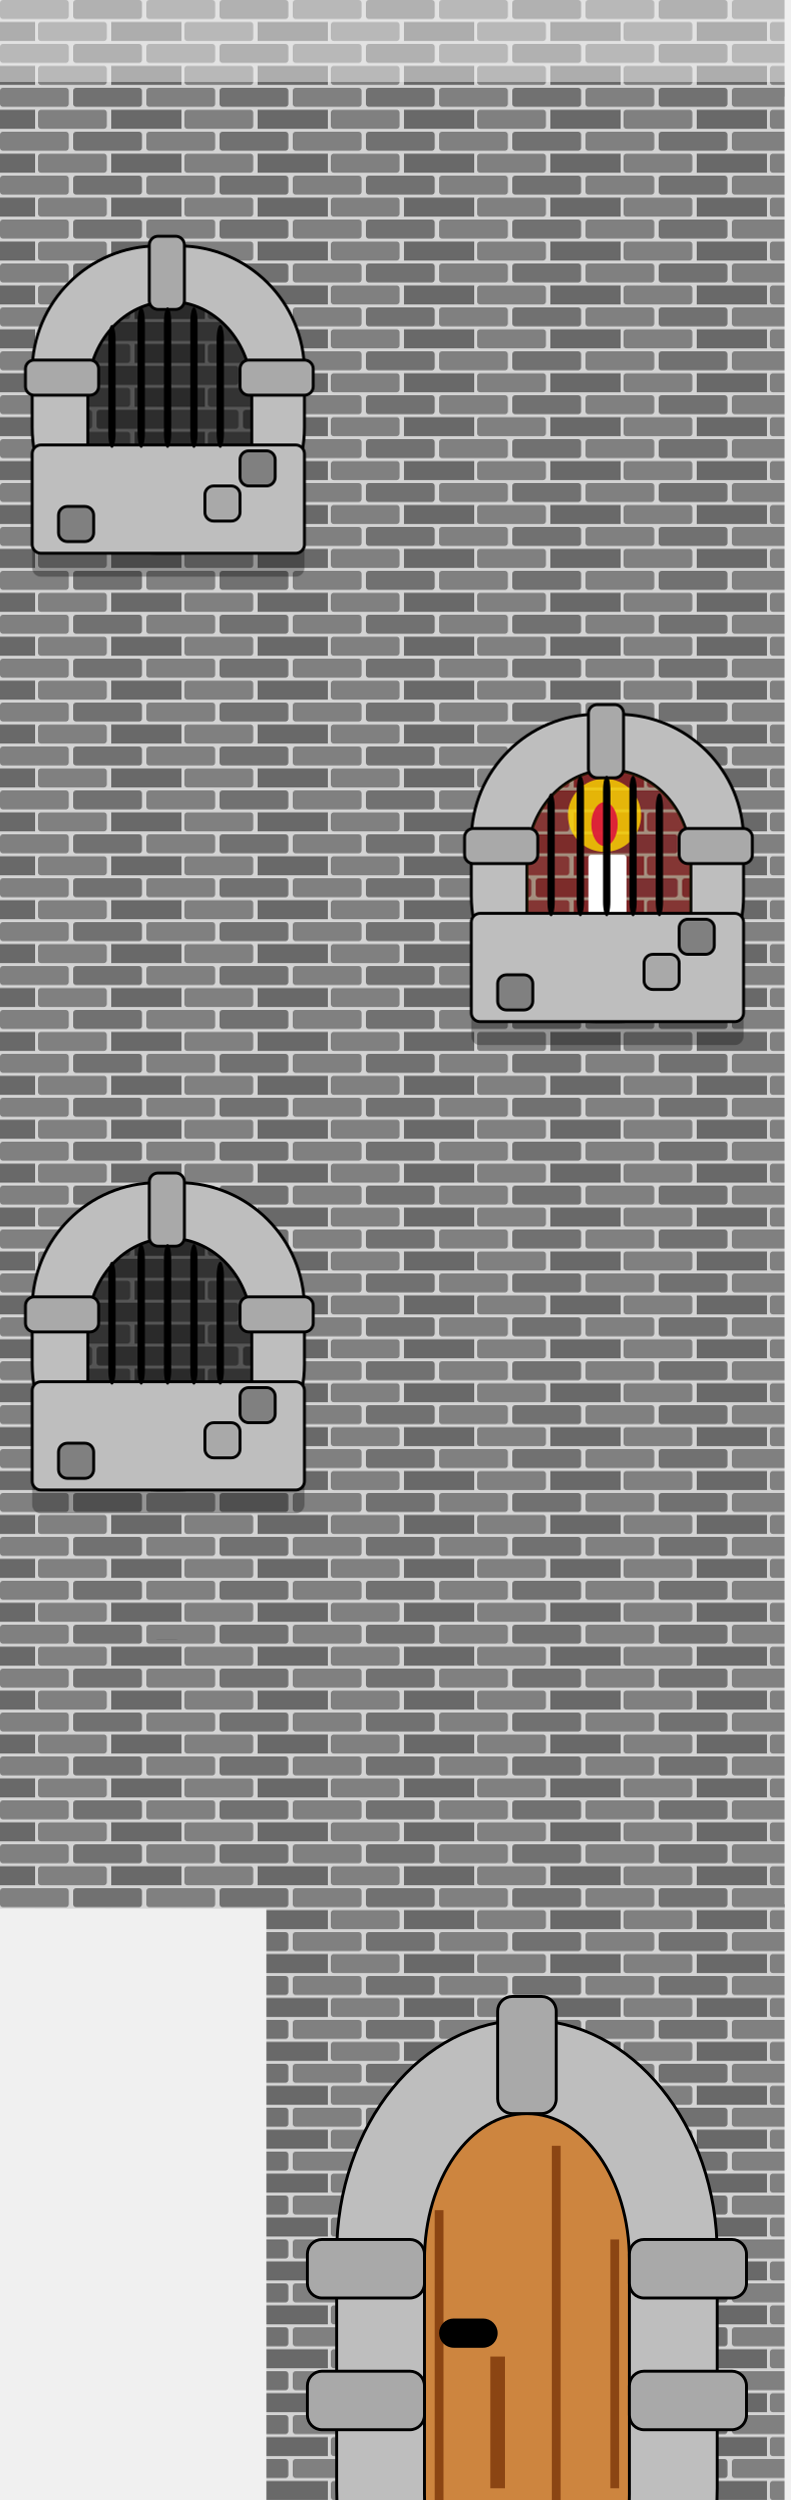
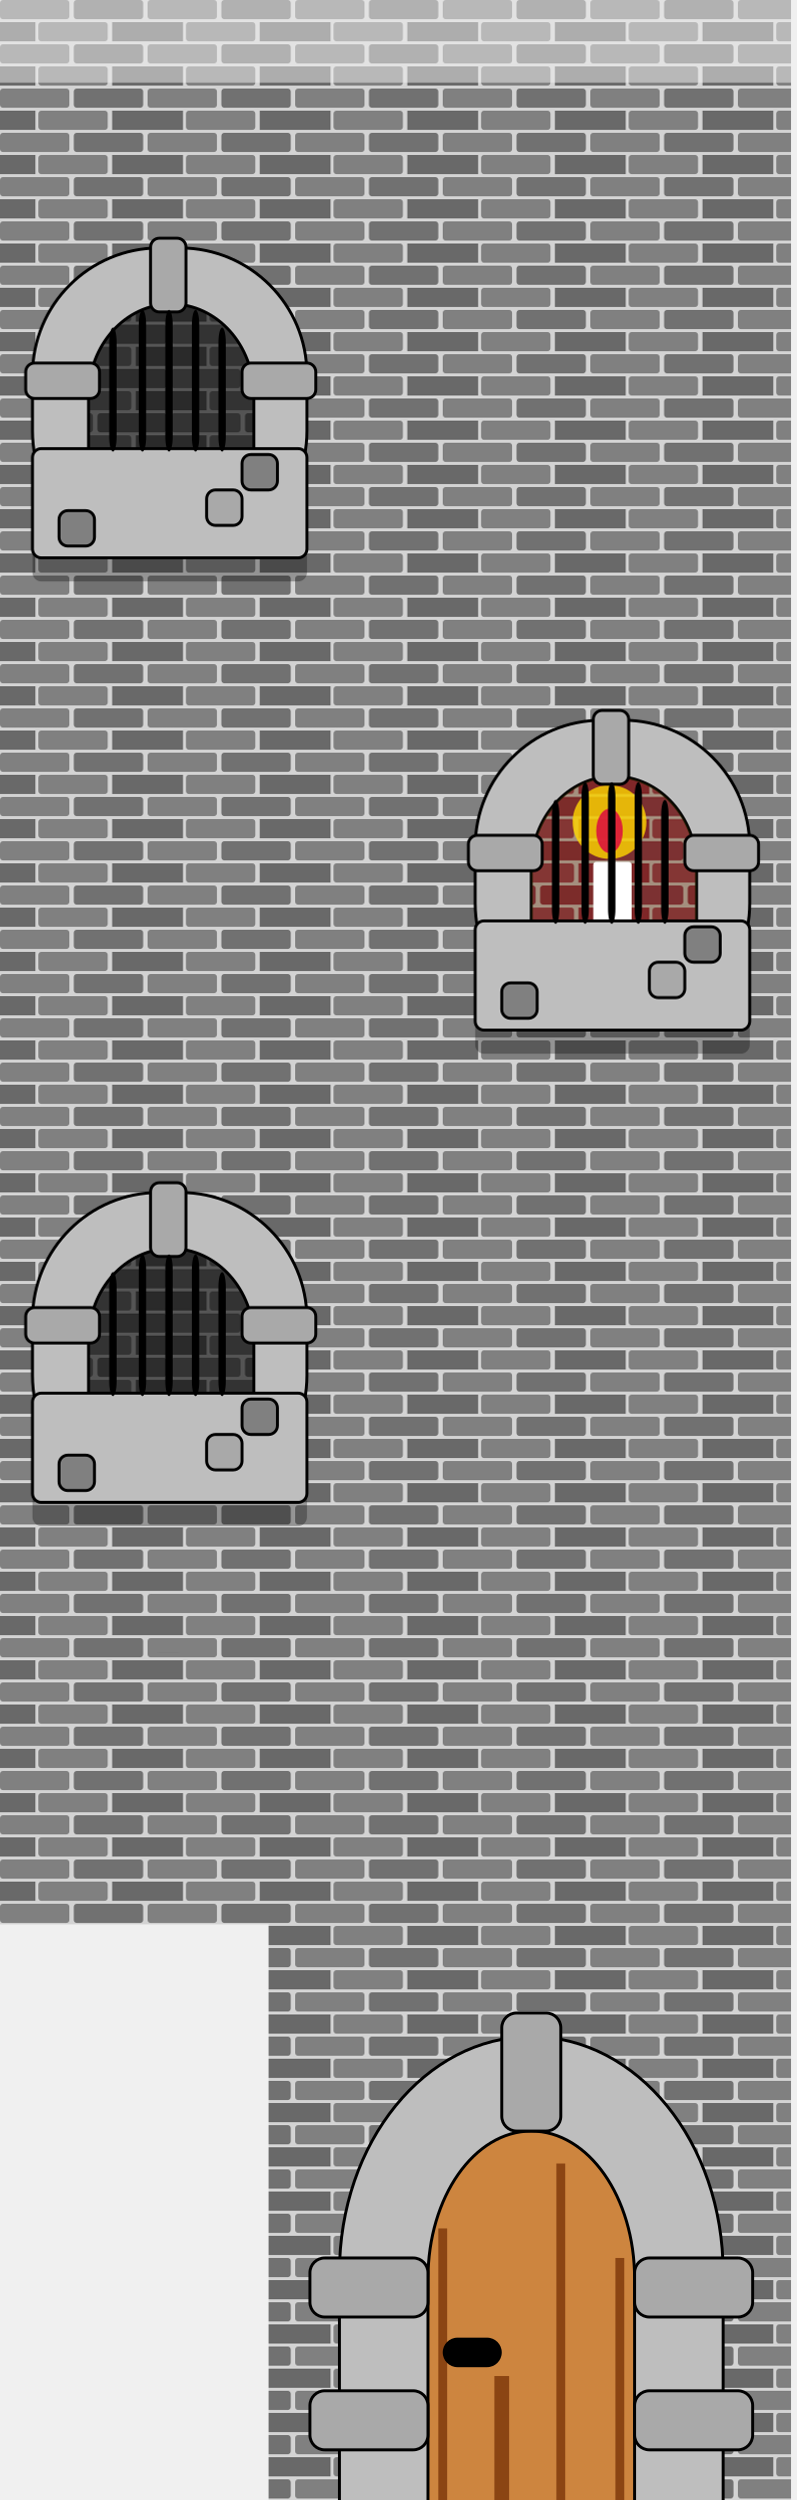
- <svg xmlns="http://www.w3.org/2000/svg" width="270" height="854" class="cover5">
+ <svg xmlns="http://www.w3.org/2000/svg" width="270" height="847" class="cover5">
  <defs>
    <pattern id="redBricks" patternUnits="userSpaceOnUse" x="0" y="0" width="50" height="15">
      <rect width="50" height="15" x="0" y="0" fill="#dcc0c7" />
      <rect width="23.5" height="6.5" x="0" y="0" rx="1" fill="#9d2c4e" />
      <rect width="23.5" height="6.5" x="25" y="0" rx="1" fill="#9c2343" />
      <rect width="12" height="6.5" x="0" y="7.5" fill="#a11d3e" />
      <rect width="23.5" height="6.5" x="13" y="7.5" rx="1" fill="#aa3553" />
      <rect width="12" height="6.5" x="38" y="7.5" fill="#a11d3e" />
    </pattern>
    <pattern id="greyBricks" patternUnits="userSpaceOnUse" x="0" y="0" width="50" height="15">
      <rect width="50" height="15" x="0" y="0" fill="lightgrey" />
      <rect width="23.5" height="6.5" x="0" y="0" rx="1" fill="grey" />
      <rect width="23.5" height="6.5" x="25" y="0" rx="1" fill="#717171" />
      <rect width="12" height="6.5" x="0" y="7.5" fill="dimgrey" />
      <rect width="23.5" height="6.5" x="13" y="7.5" rx="1" fill="#808080" />
      <rect width="12" height="6.5" x="38" y="7.5" fill="dimgrey" />
    </pattern>
    <pattern id="windowPattern" patternUnits="userSpaceOnUse" x="8" y="80" width="150" height="160">
      <rect width="93" height="37" x="3" y="80" opacity=".3" rx="3" />
      <rect width="93" height="105" x="3" y="4" fill="#bebebe" rx="43" stroke="black" />
      <rect width="56" height="83" x="22" y="23" rx="31" stroke="black" fill="url(#greyBricks)" />
      <rect width="56" height="83" x="22" y="23" rx="31" opacity=".6" />
      <rect width="93" height="37" x="3" y="72" fill="#bebebe" rx="3" stroke="black" />
      <rect width="12" height="25" x="43" y=".7" fill="darkgrey" rx="3" stroke="black" />
      <rect width="25" height="12" x=".7" y="43" fill="darkgrey" rx="3" stroke="black" />
      <rect width="25" height="12" x="74" y="43" fill="darkgrey" rx="3" stroke="black" />
      <rect width="12" height="12" x="74" y="74" fill="grey" rx="3" stroke="black" />
      <rect width="12" height="12" x="62" y="86" fill="darkgrey" rx="3" stroke="black" />
      <rect width="12" height="12" x="12" y="93" fill="grey" rx="3" stroke="black" />
      <rect width="2.5" height="42" x="29" y="31" rx="5" />
      <rect width="2.5" height="48" x="39" y="25" rx="5" />
      <rect width="2.5" height="48" x="48" y="25" rx="5" />
      <rect width="2.5" height="48" x="57" y="25" rx="5" />
      <rect width="2.5" height="42" x="66" y="31" rx="5" />
    </pattern>
    <pattern id="windowCandle" patternUnits="userSpaceOnUse" x="8" y="80" width="150" height="160">
      <rect width="93" height="37" x="3" y="80" opacity=".3" rx="3" />
      <rect width="93" height="105" x="3" y="4" fill="#bebebe" rx="43" stroke="black" />
      <rect width="56" height="83" x="22" y="23" rx="31" stroke="black" fill="url(#redBricks)" />
      <rect width="56" height="83" x="22" y="23" rx="31" opacity=".3" />
      <rect width="56" height="83" x="22" y="23" rx="31" fill="gold" opacity=".1" />
      <rect width="13" height="22" x="43" y="52" rx="1" fill="white" />
      <rect width="25" height="25" x="36" y="26" rx="15" fill="gold" opacity=".8" />
      <rect width="9" height="15" x="44" y="34" rx="15" fill="crimson" opacity=".9" />
      <rect width="93" height="37" x="3" y="72" fill="#bebebe" rx="3" stroke="black" />
      <rect width="12" height="25" x="43" y=".7" fill="darkgrey" rx="3" stroke="black" />
      <rect width="25" height="12" x=".7" y="43" fill="darkgrey" rx="3" stroke="black" />
      <rect width="25" height="12" x="74" y="43" fill="darkgrey" rx="3" stroke="black" />
      <rect width="12" height="12" x="74" y="74" fill="grey" rx="3" stroke="black" />
      <rect width="12" height="12" x="62" y="86" fill="darkgrey" rx="3" stroke="black" />
      <rect width="12" height="12" x="12" y="93" fill="grey" rx="3" stroke="black" />
      <rect width="2.5" height="42" x="29" y="31" rx="5" />
      <rect width="2.5" height="48" x="39" y="25" rx="5" />
      <rect width="2.5" height="48" x="48" y="25" rx="5" />
      <rect width="2.5" height="48" x="57" y="25" rx="5" />
      <rect width="2.5" height="42" x="66" y="31" rx="5" />
    </pattern>
  </defs>
  <rect width="268" height="33" x="0" y="0" fill="url(#greyBricks)" opacity=".5" />
  <rect width="268" height="624" x="0" y="28" fill="url(#greyBricks)" />
  <rect width="177" height="248" x="91" y="650.5" fill="url(#greyBricks)" />
  <rect width="134" height="175" x="0" y="40" fill="url(#windowPattern)" />
  <rect width="134" height="180" x="134" y="208" fill="url(#windowCandle)" />
  <rect width="134" height="180" x="0" y="380" fill="url(#windowPattern)" />
  <rect width="130" height="240" x="115" y="690" fill="#bebebe" rx="80" stroke="black" />
  <rect width="70" height="180" x="145" y="722" fill="peru" rx="50" stroke="black" />
  <rect width="20" height="40" x="170" y="682" fill="darkgrey" rx="5" stroke="black" />
  <rect width="40" height="20" x="105" y="765" fill="darkgrey" rx="5" stroke="black" />
  <rect width="40" height="20" x="105" y="810" fill="darkgrey" rx="5" stroke="black" />
  <rect width="40" height="20" x="215" y="765" fill="darkgrey" rx="5" stroke="black" />
  <rect width="40" height="20" x="215" y="810" fill="darkgrey" rx="5" stroke="black" />
  <line x1="150" y1="755" x2="150" y2="870" style="stroke:saddlebrown;stroke-width:3" />
  <line x1="170" y1="805" x2="170" y2="850" style="stroke:saddlebrown;stroke-width:5" />
  <line x1="210" y1="765" x2="210" y2="850" style="stroke:saddlebrown;stroke-width:3" />
  <line x1="190" y1="733" x2="190" y2="860" style="stroke:saddlebrown;stroke-width:3" />
  <rect width="20" height="10" x="150" y="792" rx="5" />
</svg>
